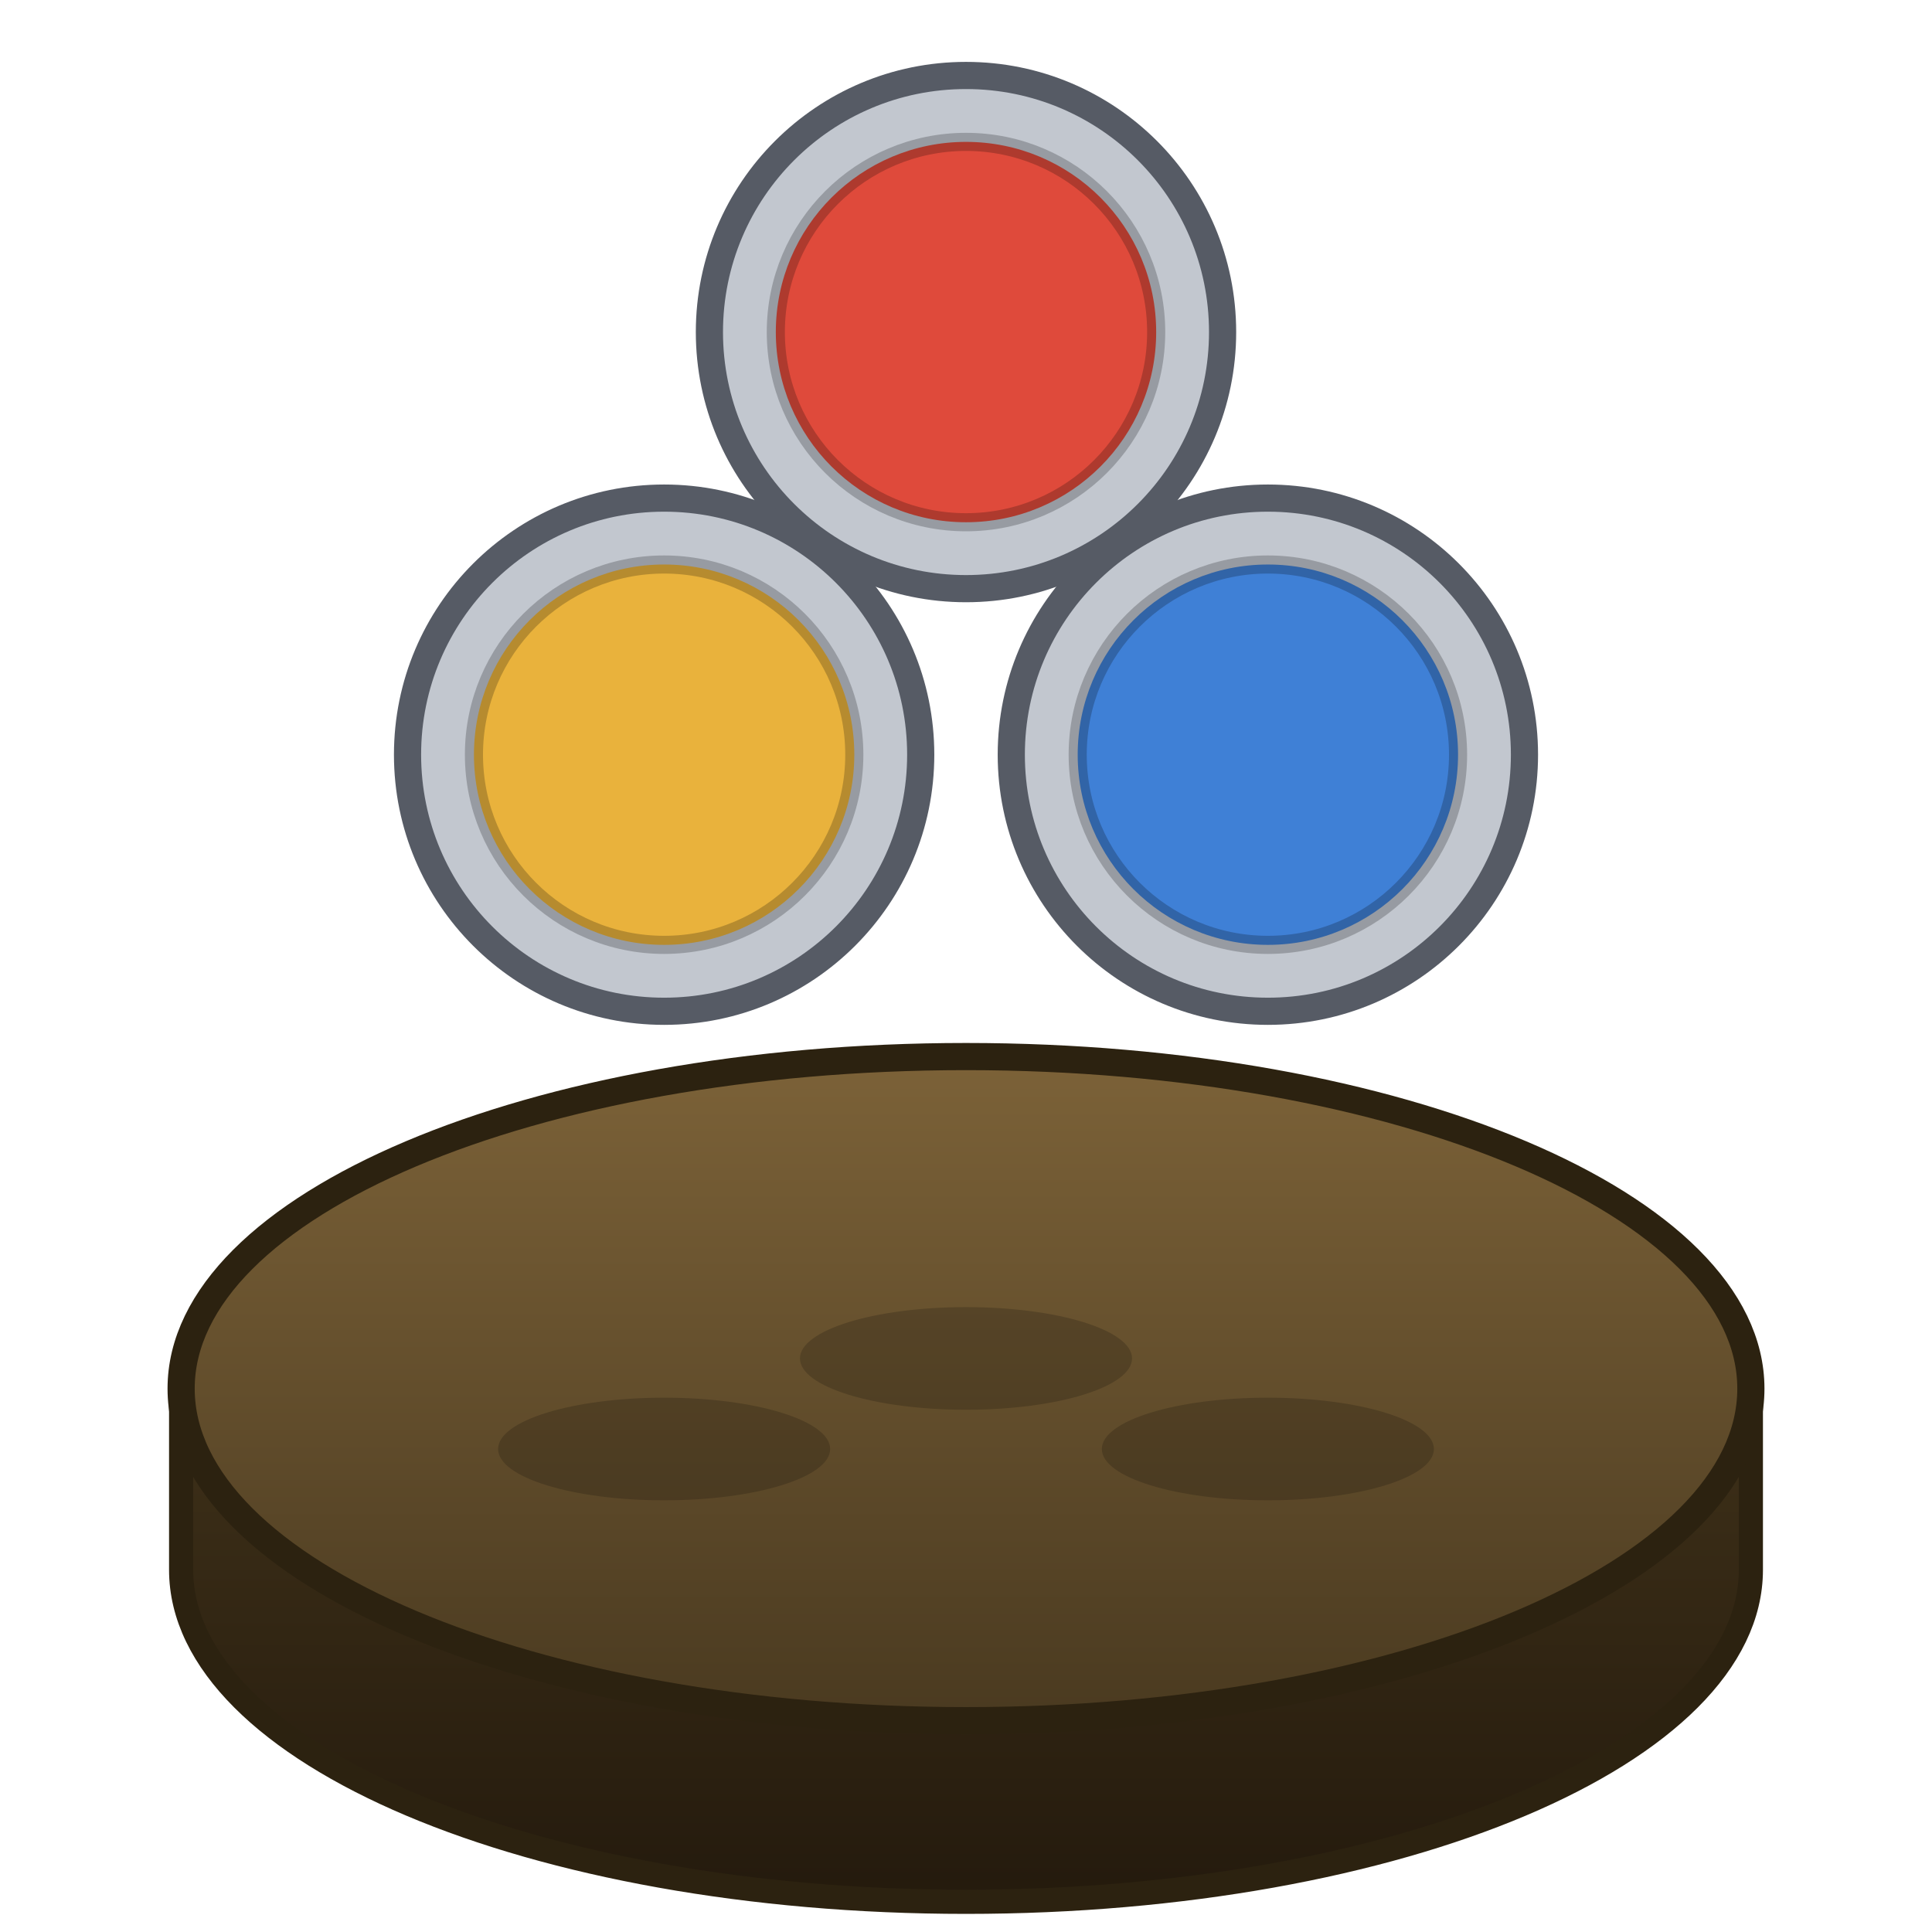
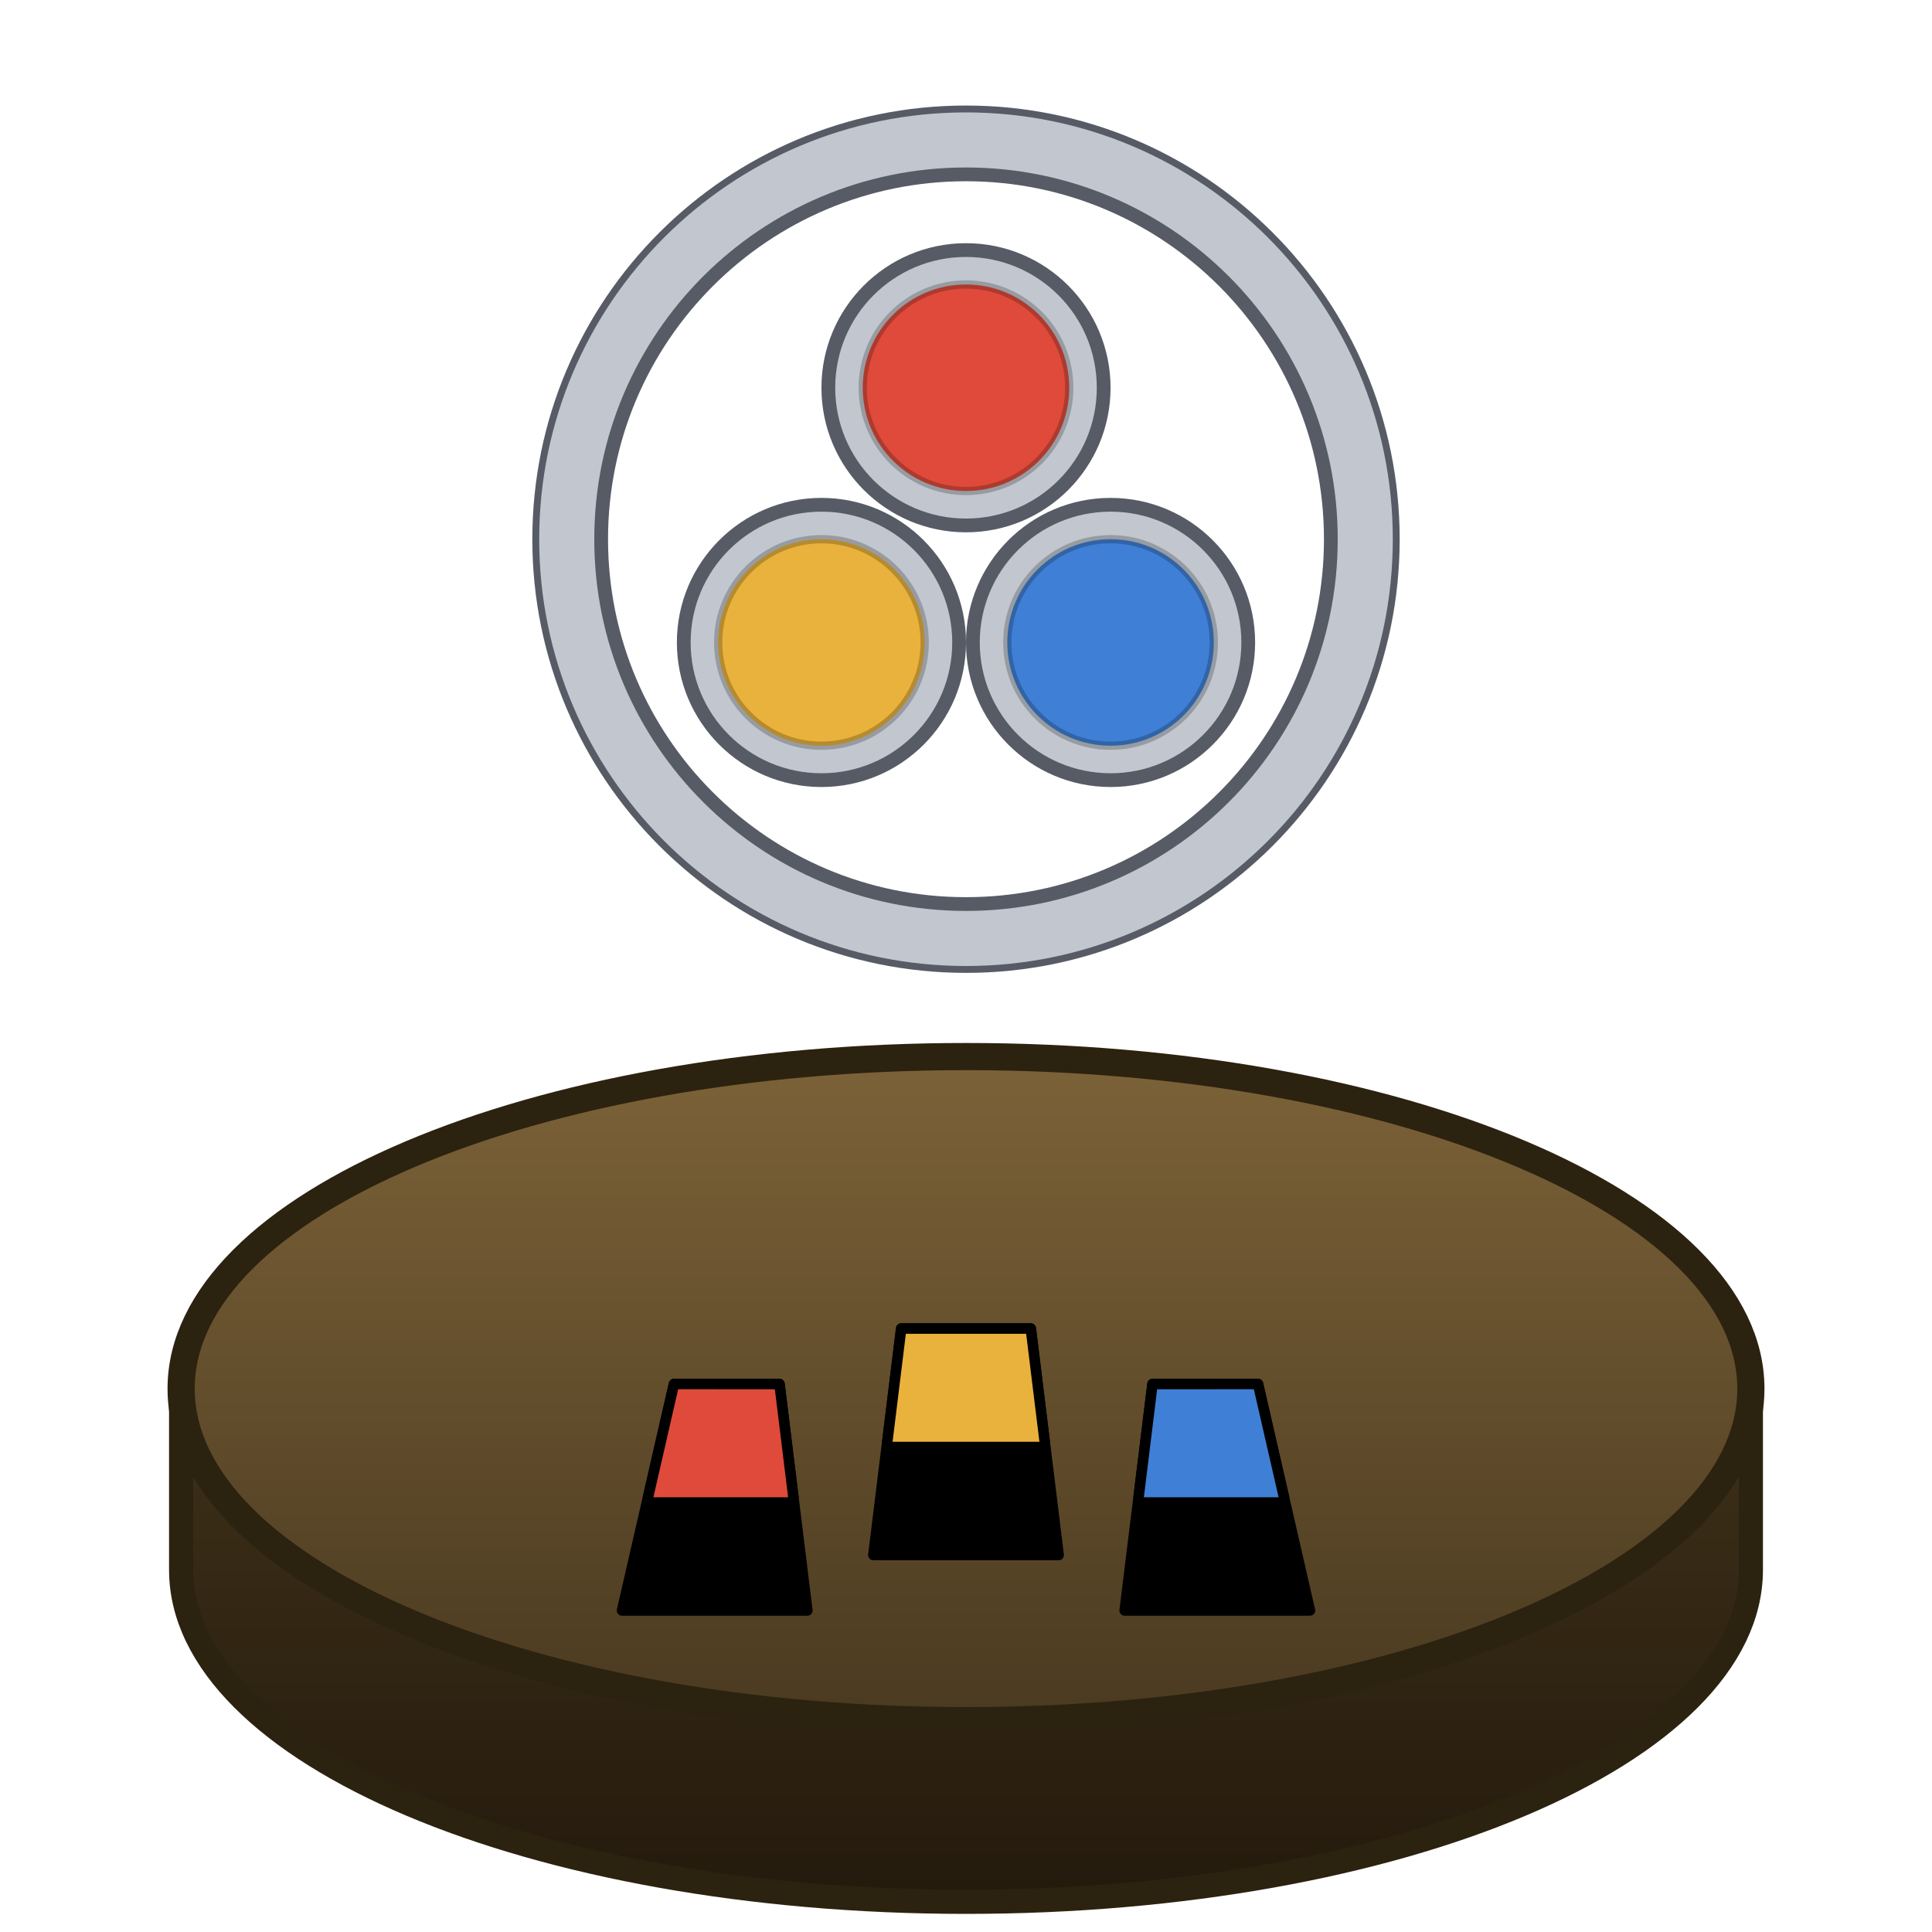
- <svg xmlns="http://www.w3.org/2000/svg" viewBox="0 0 64 64" width="64" height="64" role="img" aria-label="FaBTabletop">
-   <defs>
+ <svg xmlns="http://www.w3.org/2000/svg" viewBox="0 0 64 64" width="64" height="64" role="img" aria-label="FaBTabletop" version="1.1" id="svg12">
+   <defs id="defs4">
    <linearGradient id="wood" x1="0" y1="0" x2="0" y2="1">
-       <stop offset="0" stop-color="#7c6238" />
-       <stop offset="1" stop-color="#4a3a20" />
+       <stop offset="0" stop-color="#7c6238" id="stop1" />
+       <stop offset="1" stop-color="#4a3a20" id="stop2" />
    </linearGradient>
    <linearGradient id="woodside" x1="0" y1="0" x2="0" y2="1">
-       <stop offset="0" stop-color="#3f3119" />
-       <stop offset="1" stop-color="#241a0d" />
+       <stop offset="0" stop-color="#3f3119" id="stop3" />
+       <stop offset="1" stop-color="#241a0d" id="stop4" />
    </linearGradient>
  </defs>
-   <path d="M6 46 A26 11 0 0 0 58 46 L58 52 A26 11 0 0 1 6 52 Z" fill="url(#woodside)" stroke="#2c2210" stroke-width="0.8" />
-   <ellipse cx="32" cy="46" rx="26" ry="11" fill="url(#wood)" stroke="#2c2210" stroke-width="0.9" />
-   <g fill="#000000" fill-opacity="0.18">
-     <ellipse cx="32" cy="45" rx="5.5" ry="1.7" />
-     <ellipse cx="22" cy="48" rx="5.5" ry="1.7" />
-     <ellipse cx="42" cy="48" rx="5.5" ry="1.7" />
+   <path d="M6 46 A26 11 0 0 0 58 46 L58 52 A26 11 0 0 1 6 52 Z" fill="url(#woodside)" stroke="#2c2210" stroke-width="0.8" id="path4" />
+   <ellipse cx="32" cy="46" rx="26" ry="11" fill="url(#wood)" stroke="#2c2210" stroke-width="0.9" id="ellipse4" />
+   <circle cx="32" cy="17.862" r="14.138" fill="none" stroke="#565b65" stroke-width="0.456" id="circle1" />
+   <circle cx="32" cy="17.862" r="13.112" fill="none" stroke="#c2c7cf" stroke-width="2.052" id="circle2" />
+   <circle cx="32" cy="17.862" r="12.086" fill="none" stroke="#565b65" stroke-width="0.456" id="circle3" />
+   <g stroke="#565b65" stroke-width="1" id="g6" transform="matrix(0.4560746,0,0,0.4560746,17.40561,3.2673)">
+     <circle cx="32" cy="21" r="10" fill="#c2c7cf" id="circle4" />
+     <circle cx="21.5" cy="39.5" r="10" fill="#c2c7cf" id="circle5" />
+     <circle cx="42.5" cy="39.5" r="10" fill="#c2c7cf" id="circle6" />
  </g>
-   <g stroke="#565b65" stroke-width="0.9">
-     <circle cx="32" cy="11" r="8.5" fill="#c2c7cf" />
-     <circle cx="22" cy="25" r="8.5" fill="#c2c7cf" />
-     <circle cx="42" cy="25" r="8.5" fill="#c2c7cf" />
+   <g stroke="#000000" stroke-opacity="0.22" stroke-width="0.6" id="g9" transform="matrix(0.4560746,0,0,0.4560746,17.40561,3.2673)">
+     <circle cx="32" cy="21" r="7.5" fill="#df4a3b" id="circle7" />
+     <circle cx="21.5" cy="39.5" r="7.5" fill="#e9b23c" id="circle8" />
+     <circle cx="42.5" cy="39.5" r="7.5" fill="#3f80d6" id="circle9" />
  </g>
-   <g stroke="#000000" stroke-opacity="0.22" stroke-width="0.6">
-     <circle cx="32" cy="11" r="6.3" fill="#df4a3b" />
-     <circle cx="22" cy="25" r="6.3" fill="#e9b23c" />
-     <circle cx="42" cy="25" r="6.3" fill="#3f80d6" />
+   <g id="g18" transform="matrix(0.9190573,0,0,0.9190573,-2.066312,3.92692)">
+     <g id="g17" transform="matrix(1.26004,0,0,1.26004,-10.96113,-10.02935)">
+       <path id="rect12-0" style="fill:#000000;fill-opacity:1;stroke:#000000;stroke-width:0.3;stroke-linecap:round;stroke-linejoin:round;stroke-dasharray:none" d="m 29.763,44.158 h 3.018 l 0.797,6.479 h -5.301 z" />
+       <path id="rect12-0-5" style="fill:#df4a3b;fill-opacity:1;stroke:#000000;stroke-width:0.3;stroke-linecap:round;stroke-linejoin:round;stroke-dasharray:none" d="m 29.02,47.398 0.743,-3.24 v 0 l 3.018,0.002 0.398,3.238" />
+     </g>
+     <g id="g17-7" transform="matrix(-1.26004,0,0,1.26004,85.09429,-10.02935)">
+       <path id="rect12-0-4" style="fill:#000000;fill-opacity:1;stroke:#000000;stroke-width:0.3;stroke-linecap:round;stroke-linejoin:round;stroke-dasharray:none" d="m 29.763,44.158 h 3.018 l 0.797,6.479 h -5.301 z" />
+       <path id="rect12-0-5-4" style="fill:#3f80d6;fill-opacity:1;stroke:#000000;stroke-width:0.3;stroke-linecap:round;stroke-linejoin:round;stroke-dasharray:none" d="m 29.02,47.398 0.743,-3.24 v 0 l 3.018,0.002 0.398,3.238" />
+     </g>
+     <g id="g17-5" transform="matrix(1.26004,0,0,1.26004,-1.903184,-12.02935)">
+       <path id="rect12-0-2" style="fill:#000000;fill-opacity:1;stroke:#000000;stroke-width:0.3;stroke-linecap:round;stroke-linejoin:round;stroke-dasharray:none" d="m 29.074,44.158 h 3.707 l 0.797,6.479 h -5.301 z" />
+       <path id="rect12-0-5-5" style="fill:#e9b23c;fill-opacity:1;stroke:#000000;stroke-width:0.3;stroke-linecap:round;stroke-linejoin:round;stroke-dasharray:none" d="m 28.676,47.398 0.398,-3.238 v 0 h 3.707 l 0.398,3.238" />
+     </g>
  </g>
</svg>
